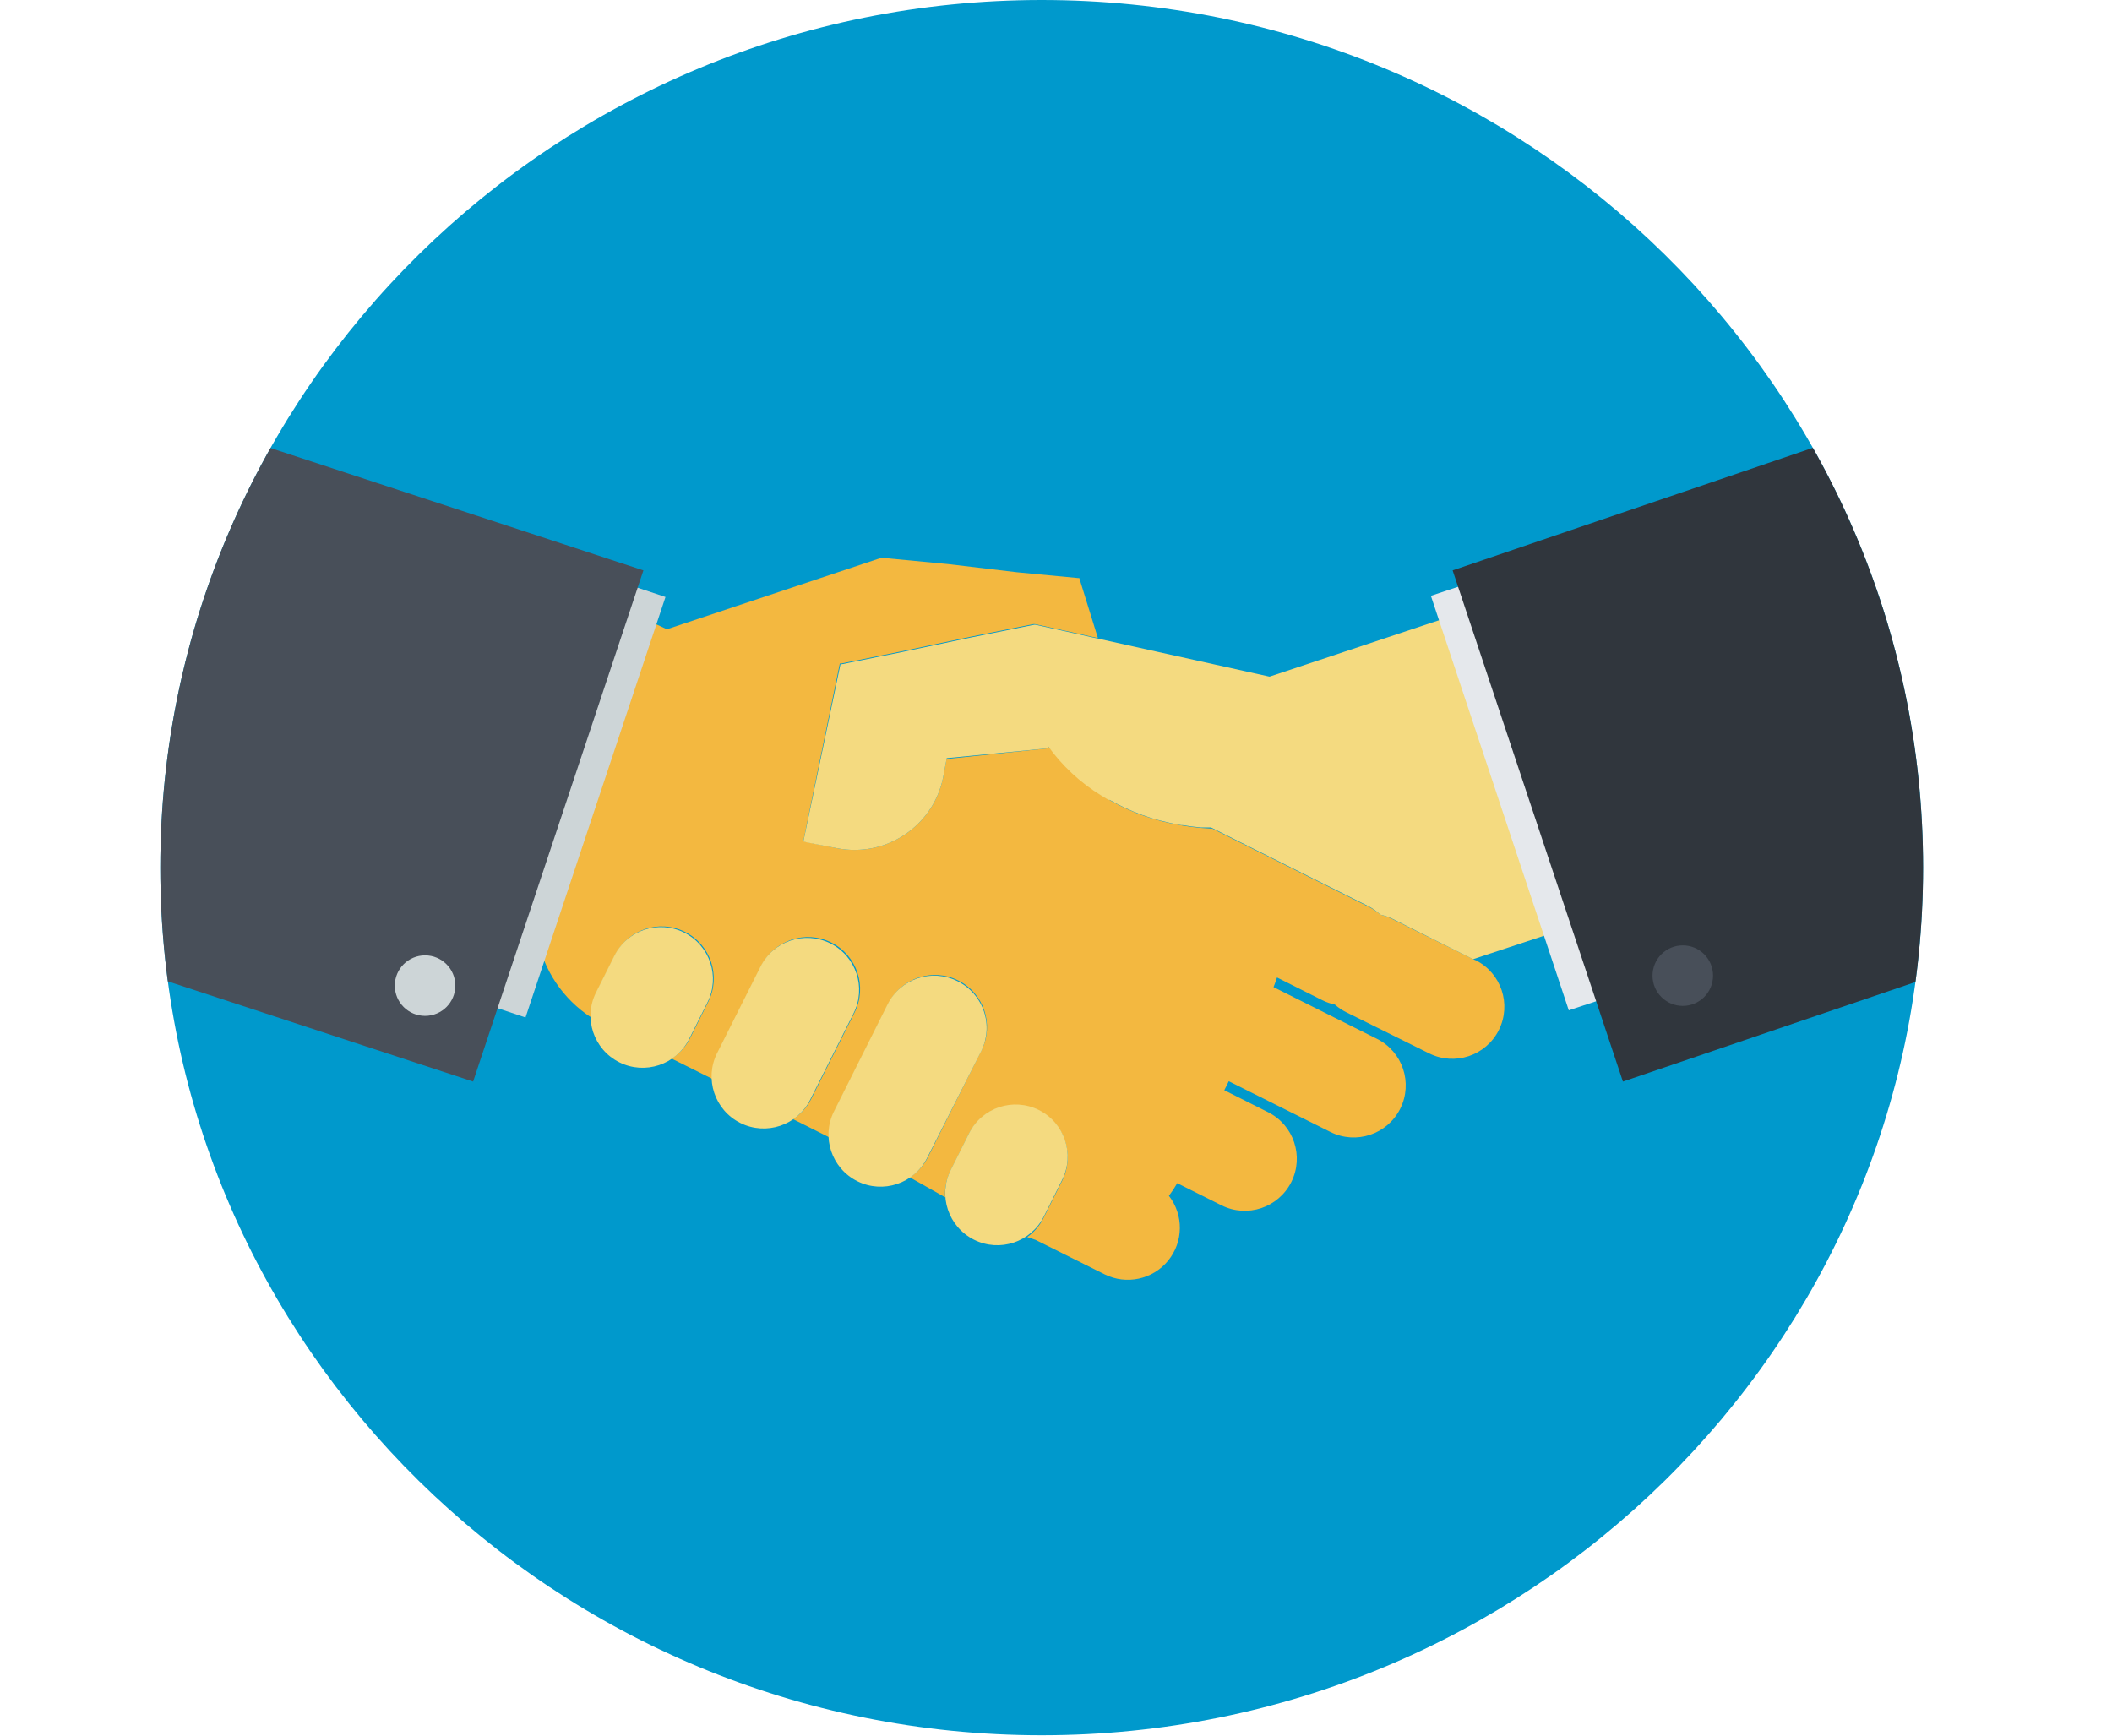
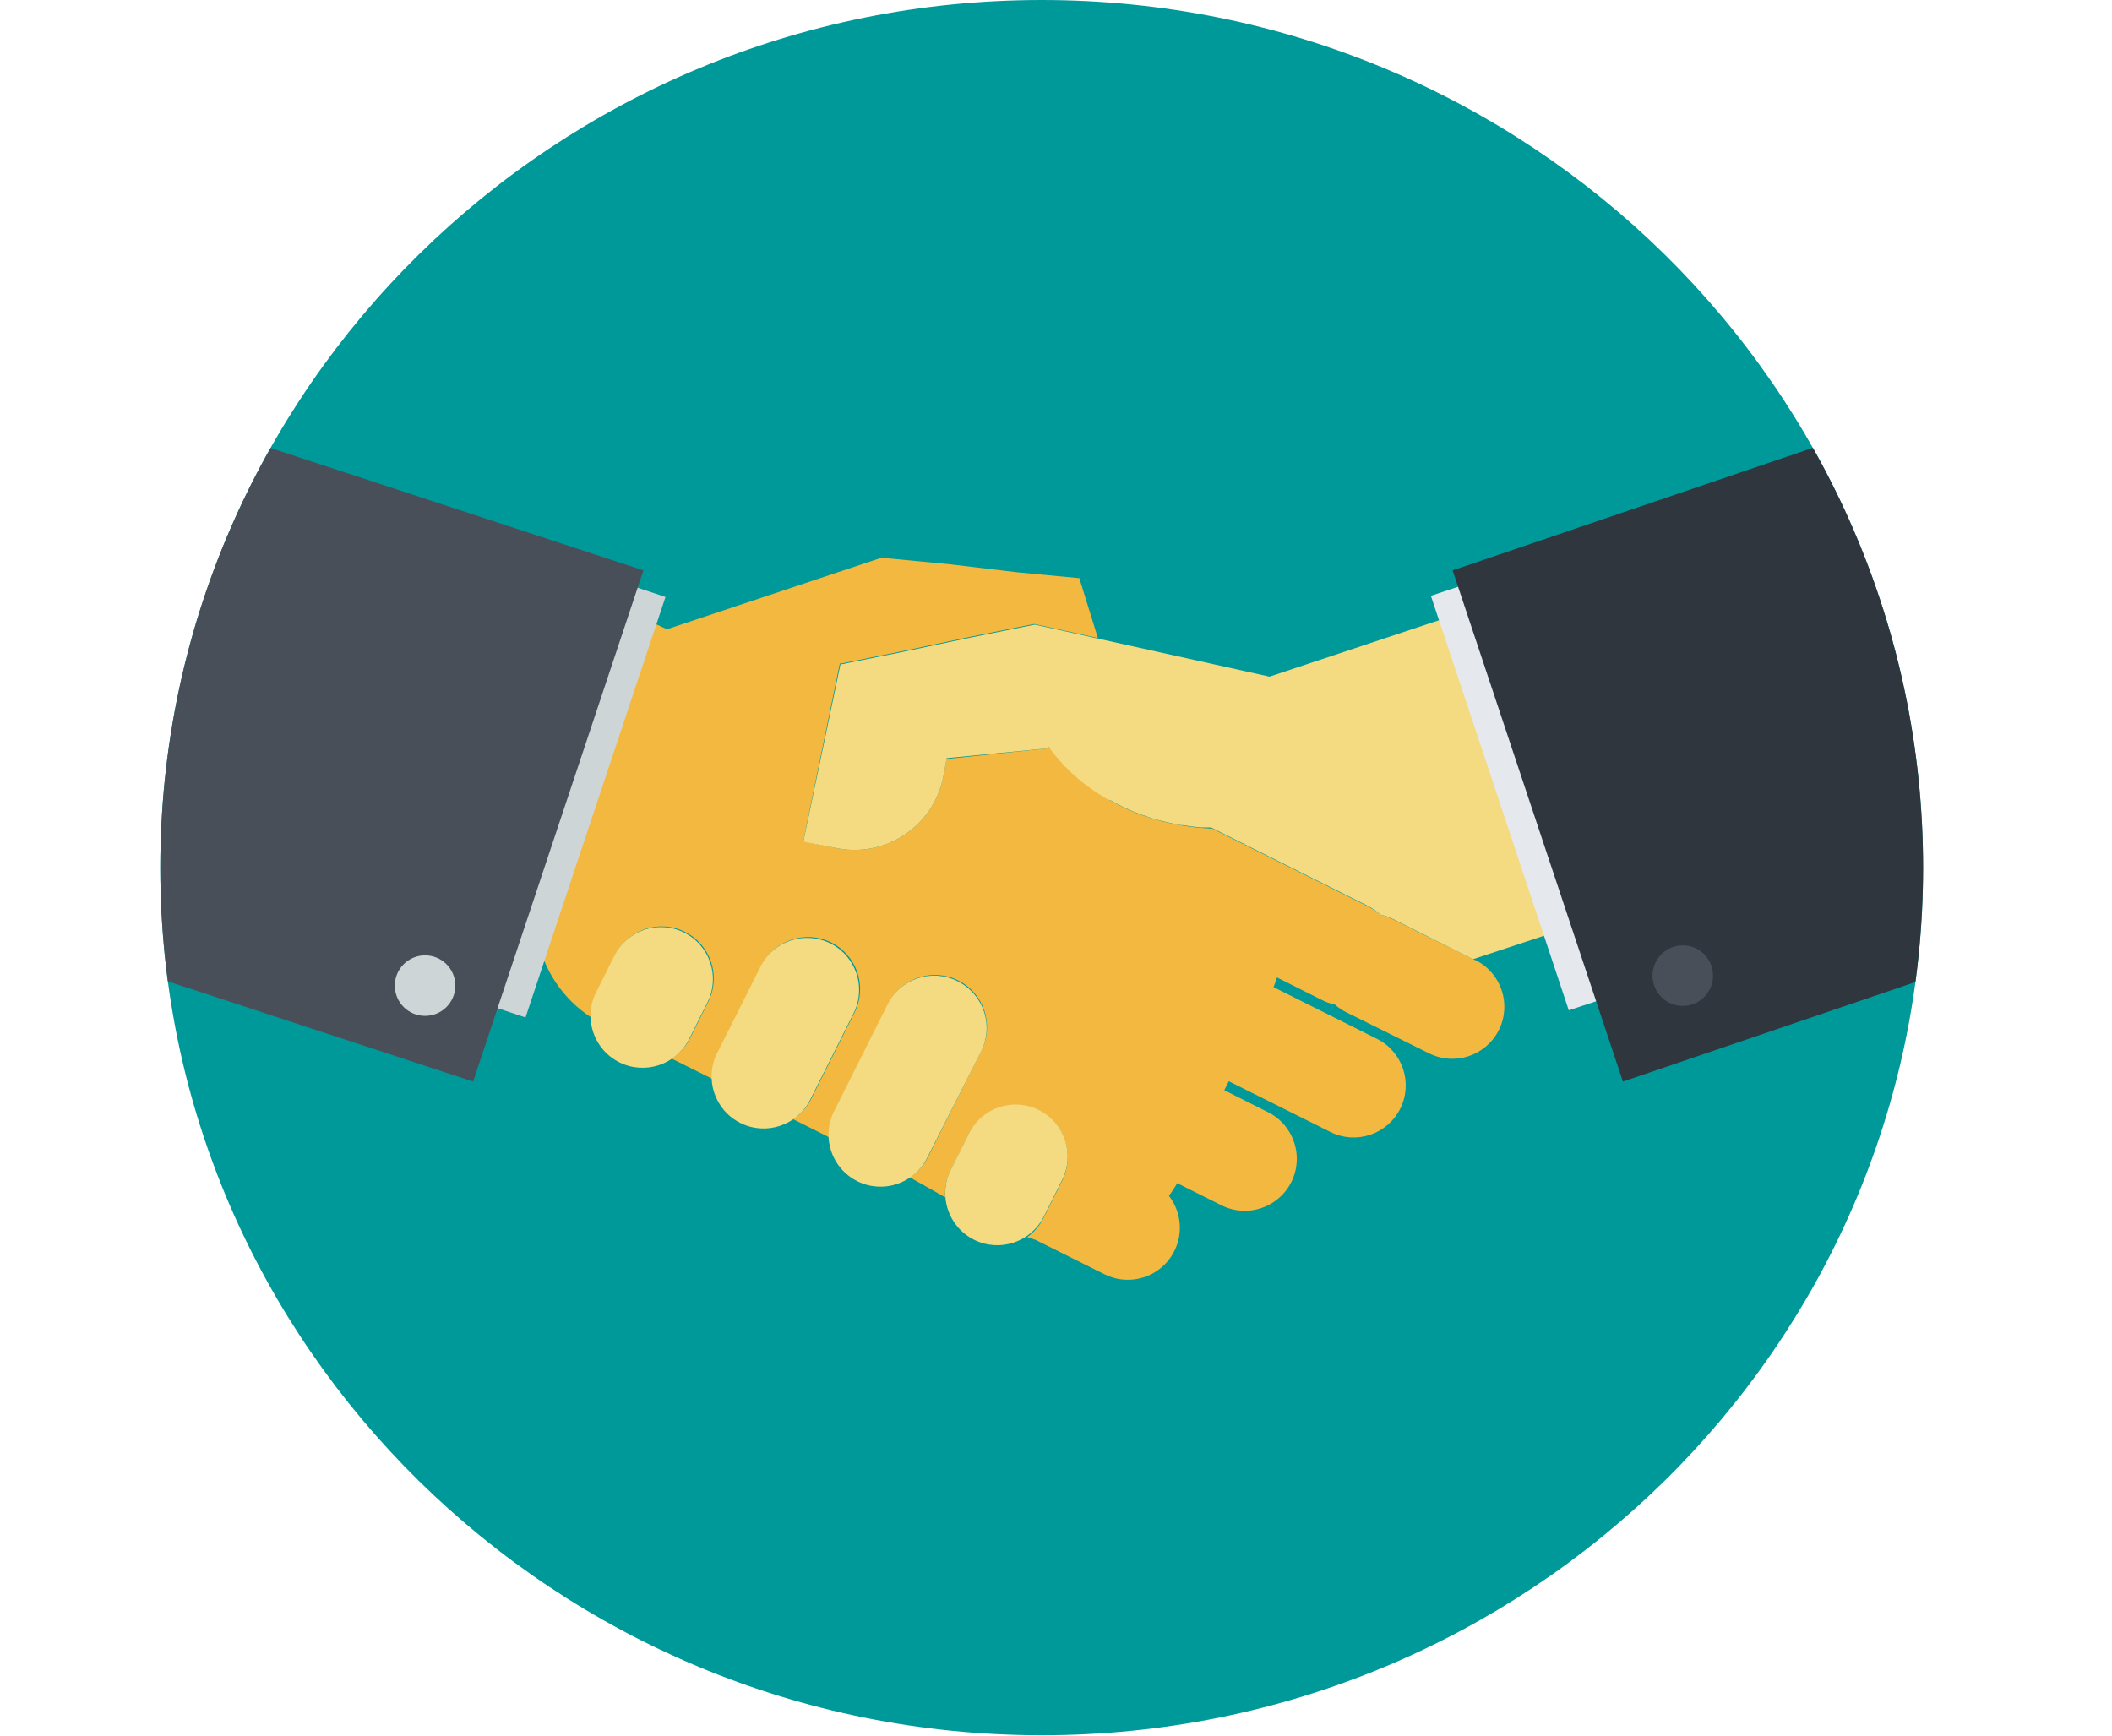
<svg xmlns="http://www.w3.org/2000/svg" viewBox="0 0 127 104.35">
  <defs>
-     <style>.cls-1{fill:#09c;}.cls-2{clip-path:url(#clip-path);}.cls-3{fill:#f3b840;}.cls-4{fill:#f4da80;}.cls-5{fill:#e5e8ec;}.cls-6{fill:#30363d;}.cls-7{fill:#cdd5d7;}.cls-8{fill:#484f59;}</style>
+     <style>.cls-1{fill:#099;}.cls-2{clip-path:url(#clip-path);}.cls-3{fill:#f3b840;}.cls-4{fill:#f4da80;}.cls-5{fill:#e5e8ec;}.cls-6{fill:#30363d;}.cls-7{fill:#cdd5d7;}.cls-8{fill:#484f59;}</style>
    <clipPath id="clip-path">
      <path class="cls-1" d="M62.64,104.35c-29.22,0-53-23.41-53-52.17S33.42,0,62.64,0s53,23.41,53,52.17S91.87,104.35,62.64,104.35Z" />
    </clipPath>
  </defs>
  <g id="Layer_2" data-name="Layer 2">
    <g id="Layer_4" data-name="Layer 4">
      <path class="cls-1" d="M62.64,104.35c-29.22,0-53-23.41-53-52.17S33.42,0,62.64,0s53,23.41,53,52.17S91.87,104.35,62.64,104.35Z" />
      <g class="cls-2">
        <path class="cls-3" d="M88.71,57.74l-5-2.48A3.2,3.2,0,0,0,83,55a3.11,3.11,0,0,0-.66-.45l-9.44-4.72a14.06,14.06,0,0,1-2.45-.31,12.33,12.33,0,0,1-7.35-4.59l-.08,0V45l-6.1.64-.22,1.17A5.44,5.44,0,0,1,50.3,51l-1.77-.36-.22-.06.61-3,1.58-7.68.09,0v0l3.66-.74,4.07-.86v0l3.82-.77v0h0l.09,0v0l3.79.84L64.9,34.76h-.09v0l-3.68-.35L57,33.92v0l-4-.38v0l-12.9,4.3-3-1.4-8.45,18,3.65,1.89a7.42,7.42,0,0,0,3.26,4.86,3.1,3.1,0,0,1,.33-1.55l1.1-2.2a3.13,3.13,0,0,1,5.6,2.8l-1.1,2.2a3.15,3.15,0,0,1-1.1,1.22l2.47,1.23a3.09,3.09,0,0,1,.32-1.61l2.61-5.2a3.13,3.13,0,0,1,5.6,2.8l-2.61,5.2a3.1,3.1,0,0,1-1.09,1.22l2.19,1.1a3.1,3.1,0,0,1,.32-1.61l3.22-6.43a3.13,3.13,0,0,1,5.6,2.8l-3.22,6.42a3.13,3.13,0,0,1-1.09,1.22L56.84,72a3.11,3.11,0,0,1,.32-1.61l1.1-2.2A3.13,3.13,0,0,1,63.87,71l-1.1,2.2a3.08,3.08,0,0,1-1,1.19l.5.17,4.15,2.07a3.13,3.13,0,0,0,3.87-4.72,7.36,7.36,0,0,0,.5-.76l2.66,1.33a3.13,3.13,0,1,0,2.8-5.6l-2.63-1.32.27-.54L80,68.07a3.13,3.13,0,0,0,2.8-5.6l-6.22-3.11c.08-.19.14-.38.21-.58l2.73,1.37a3.16,3.16,0,0,0,.75.26,3.13,3.13,0,0,0,.66.45l5,2.48a3.13,3.13,0,1,0,2.8-5.6Z" />
        <path class="cls-4" d="M62.47,66.75a3.13,3.13,0,0,0-4.2,1.4l-1.1,2.2a3.13,3.13,0,1,0,5.6,2.8l1.1-2.2A3.13,3.13,0,0,0,62.47,66.75Z" />
        <path class="cls-4" d="M41.14,56.08a3.13,3.13,0,0,0-4.2,1.4l-1.1,2.2a3.13,3.13,0,1,0,5.6,2.8l1.1-2.2A3.13,3.13,0,0,0,41.14,56.08Z" />
        <path class="cls-4" d="M57.57,59a3.13,3.13,0,0,0-4.2,1.4l-3.22,6.43a3.13,3.13,0,0,0,5.6,2.8L59,63.22A3.14,3.14,0,0,0,57.57,59Z" />
        <path class="cls-4" d="M49.93,56.73a3.13,3.13,0,0,0-4.2,1.4l-2.61,5.2a3.13,3.13,0,0,0,5.6,2.8l2.61-5.2A3.13,3.13,0,0,0,49.93,56.73Z" />
        <path class="cls-4" d="M96.44,34l-20.1,6.69L62.27,37.57v0l-.09,0h0v0l-3.82.77v0l-4.07.86-3.66.74v0l-.09,0L48.31,50.6l.22.06L50.3,51a5.44,5.44,0,0,0,6.41-4.24l.22-1.17L63,45l0-.16a11.11,11.11,0,0,0,3.22,3l0,0,.43.26.07,0,.41.22.11.06.39.19.16.07.36.16.21.08.33.13.27.09.29.1.35.1.23.06.59.14.61.12h.08l.54.08h0l.57.06h0l.6,0h0l9.44,4.72A3.11,3.11,0,0,1,83,55a3.2,3.2,0,0,1,.75.26l4.83,2.42L102.75,53Z" />
        <rect class="cls-5" x="89.8" y="32.77" width="15.1" height="26.27" transform="translate(-9.51 33.08) rotate(-18.4)" />
        <polygon class="cls-6" points="97.59 65.04 127 55.03 116.77 24.29 87.35 34.3 97.59 65.04" />
        <rect class="cls-7" x="15.21" y="38.47" width="26.65" height="15.32" transform="translate(-24.24 58.63) rotate(-71.59)" />
        <polygon class="cls-8" points="28.45 65.04 0 55.7 10.23 24.96 38.69 34.3 28.45 65.04" />
        <circle class="cls-7" cx="25.56" cy="59.27" r="1.82" />
        <circle class="cls-8" cx="101.19" cy="58.67" r="1.82" />
      </g>
    </g>
  </g>
</svg>
